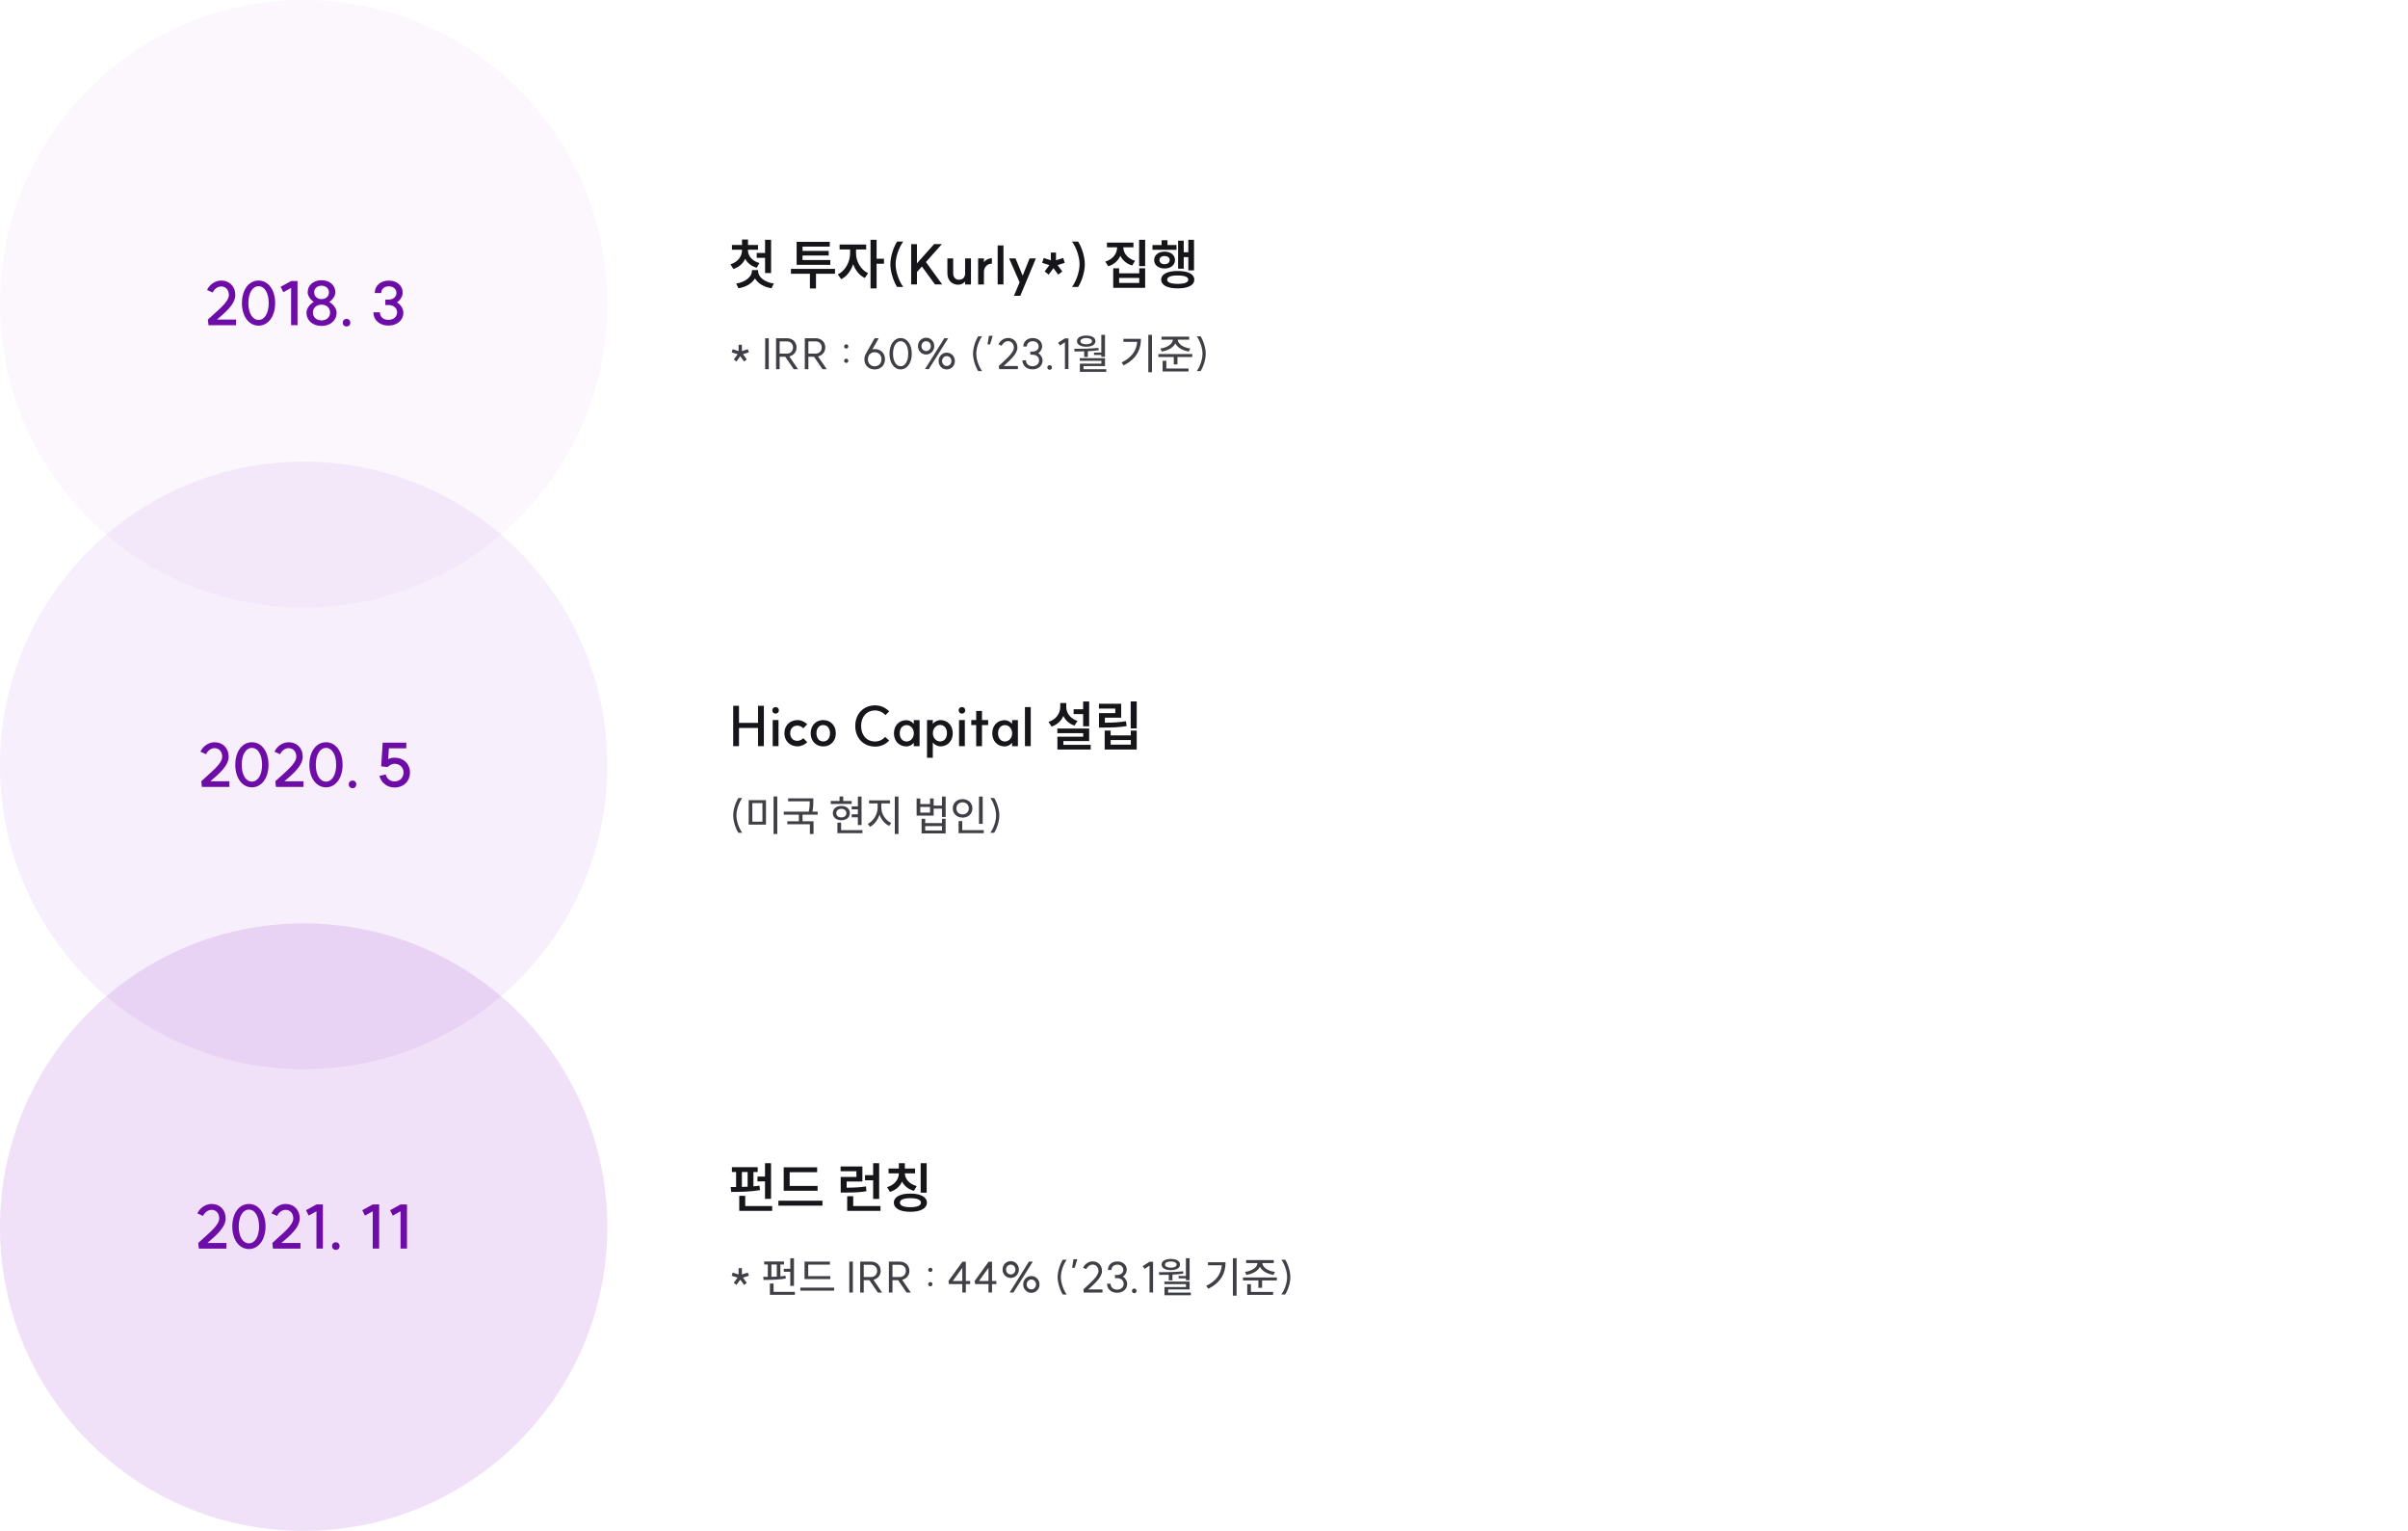
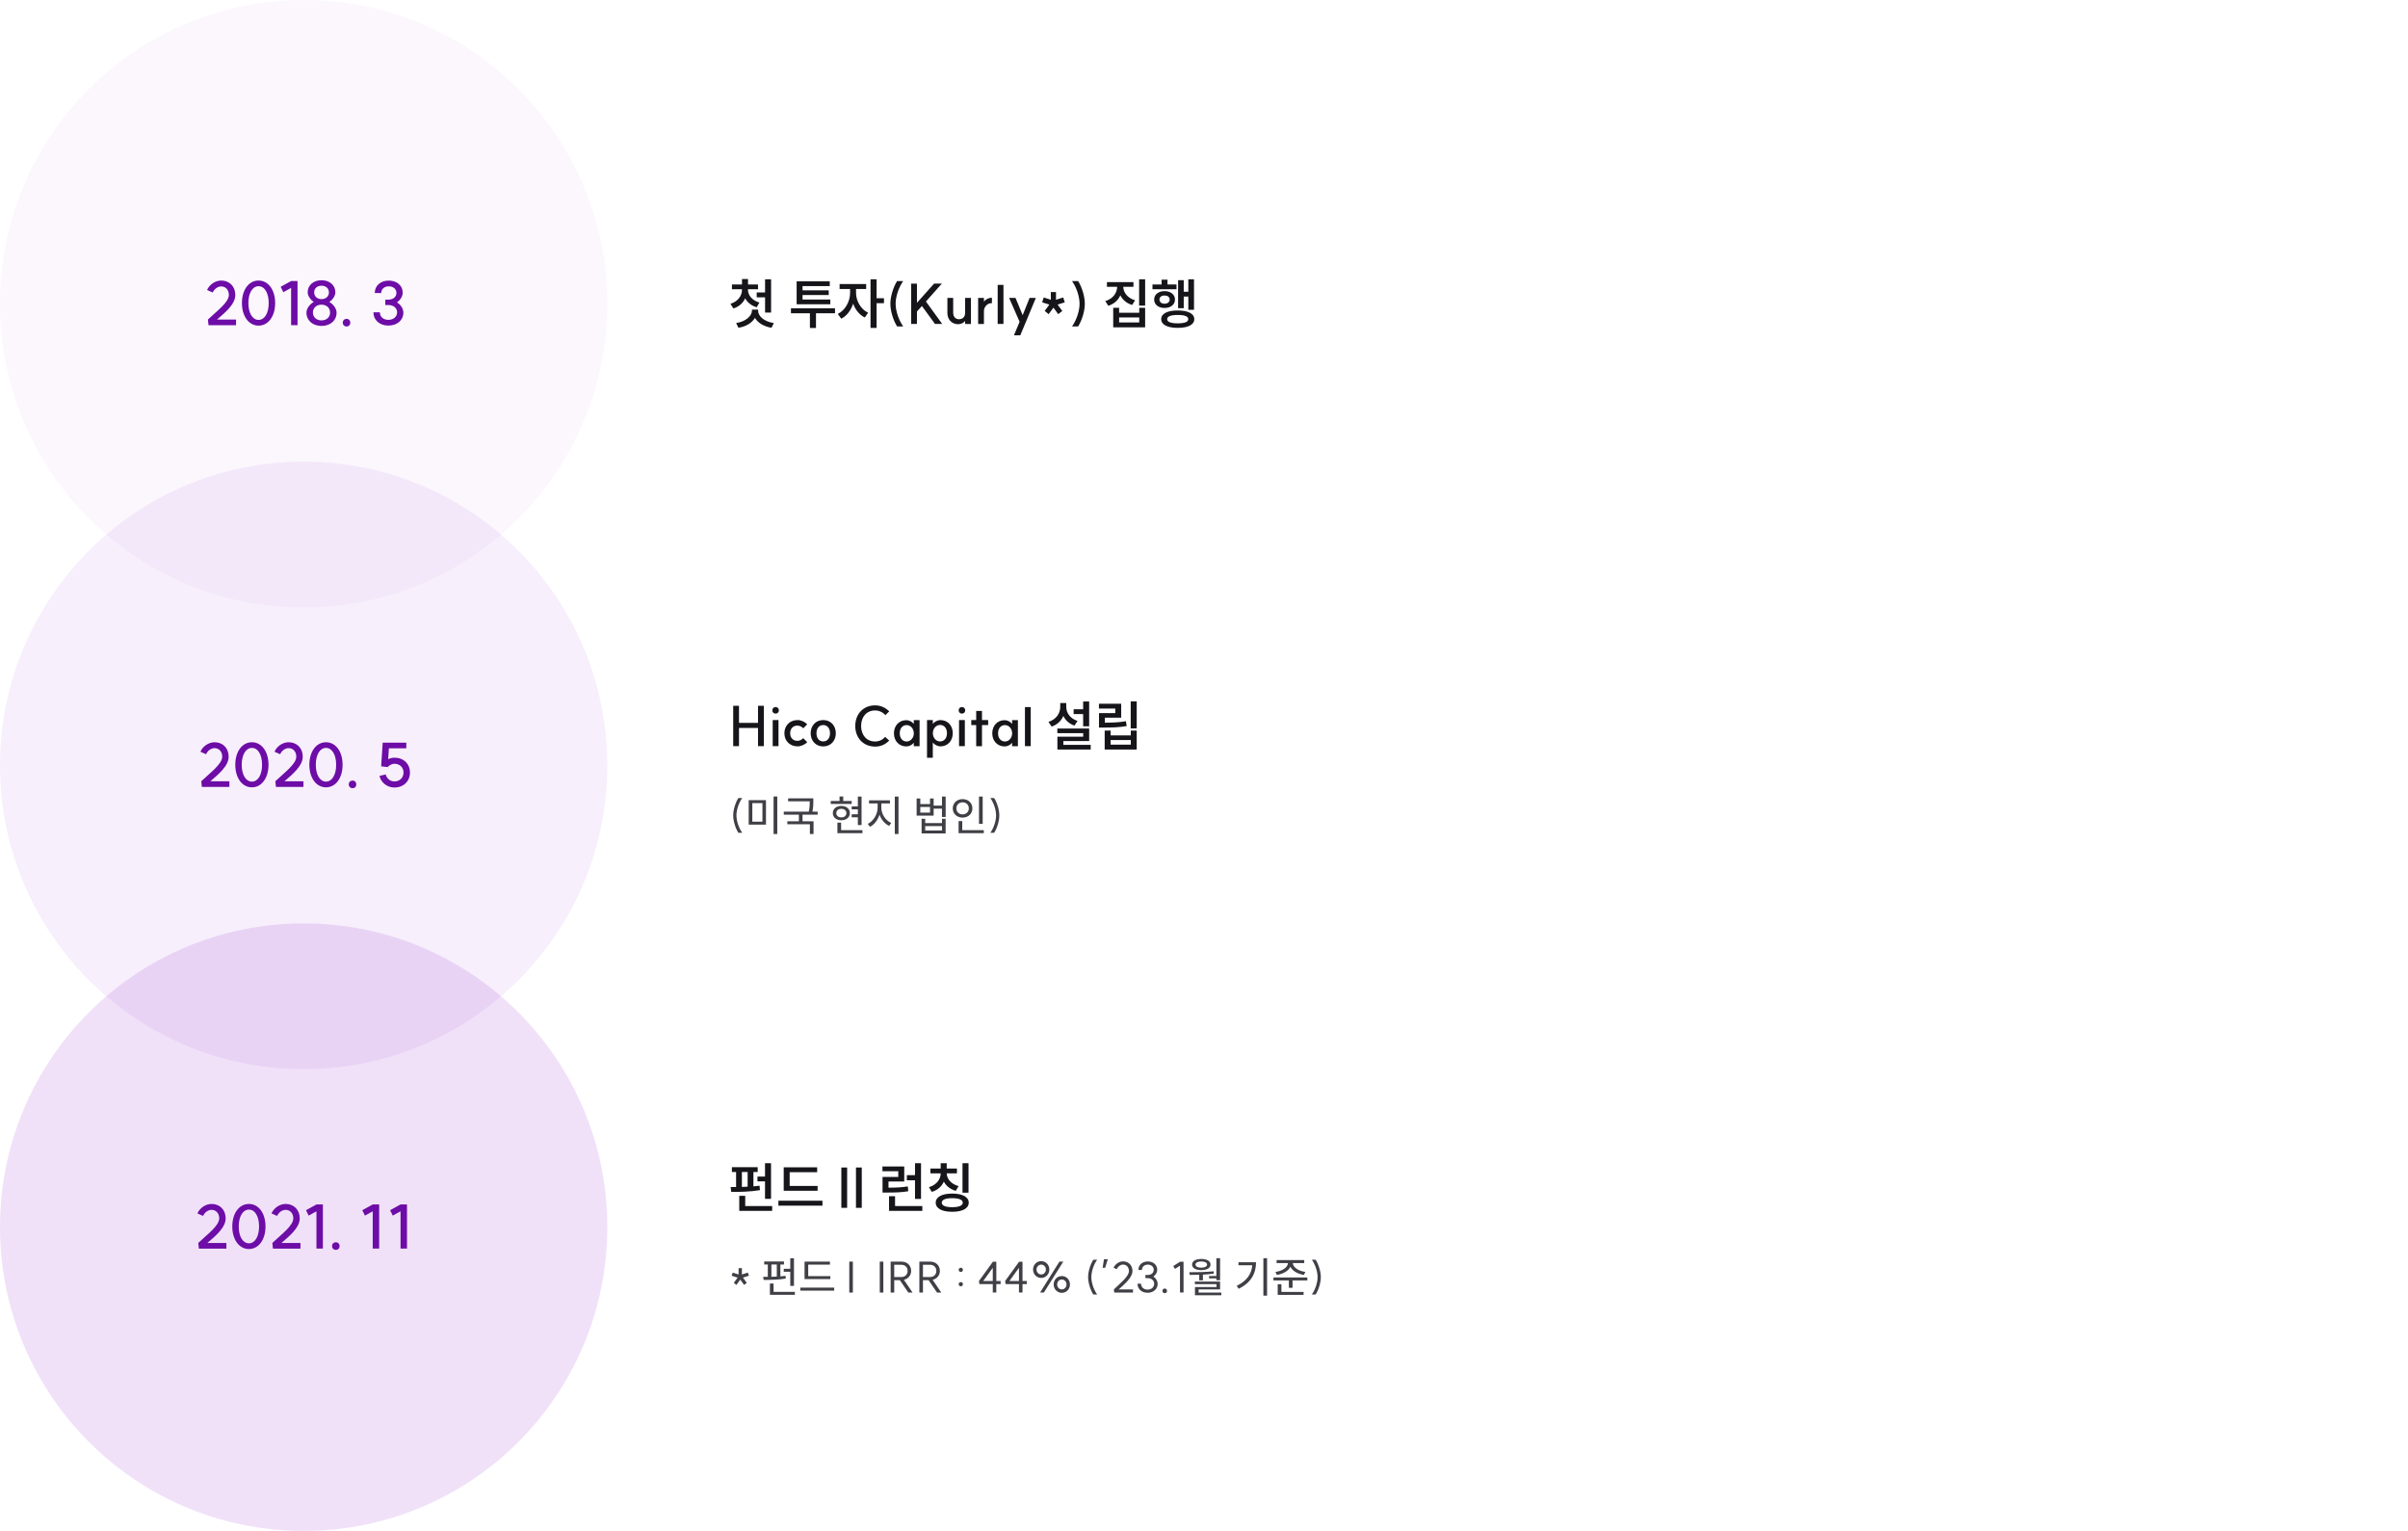
<svg xmlns="http://www.w3.org/2000/svg" width="793" height="504" viewBox="0 0 793 504" fill="none">
  <circle opacity="0.04" cx="100" cy="100" r="100" fill="#9735D0" />
  <path d="M68.469 105.2C71.389 102.4 75.37 99.56 75.37 97.1C75.37 95.46 74.329 94.3 72.85 94.3C71.71 94.3 70.57 95.12 70.049 96.3L68.189 95.48C68.99 93.64 70.93 92.36 72.85 92.36C75.59 92.36 77.49 94.32 77.49 97.1C77.49 100.16 74.169 102.88 71.469 105.2H77.73V107.06H68.669L68.469 105.2ZM85.153 105.32C87.153 105.32 88.493 103.08 88.493 99.78C88.493 96.46 87.153 94.22 85.153 94.22C83.153 94.22 81.793 96.46 81.793 99.78C81.793 103.08 83.153 105.32 85.153 105.32ZM79.673 99.78C79.673 95.42 81.933 92.36 85.153 92.36C88.353 92.36 90.613 95.42 90.613 99.78C90.613 104.12 88.353 107.2 85.153 107.2C81.933 107.2 79.673 104.12 79.673 99.78ZM97.984 92.52V107.06L95.864 107.04V94.78L93.304 96.2L92.424 94.42L95.884 92.52H97.984ZM105.883 105.48C107.543 105.48 108.703 104.42 108.703 102.9C108.703 101.38 107.543 100.3 105.883 100.3C104.223 100.3 103.043 101.38 103.043 102.9C103.043 104.42 104.223 105.48 105.883 105.48ZM100.923 102.94C100.923 101.66 101.923 100.18 103.323 99.4C102.163 98.6 101.323 97.3 101.323 96.26C101.323 93.9 103.203 92.26 105.883 92.26C108.563 92.26 110.443 93.9 110.443 96.26C110.443 97.32 109.623 98.62 108.443 99.4C109.843 100.2 110.843 101.66 110.843 102.94C110.843 105.5 108.803 107.3 105.883 107.3C102.983 107.3 100.923 105.5 100.923 102.94ZM103.463 96.26C103.463 97.56 104.463 98.48 105.883 98.48C107.323 98.48 108.323 97.56 108.323 96.26C108.323 94.96 107.323 94.06 105.883 94.06C104.463 94.06 103.463 94.96 103.463 96.26ZM114.138 104.98C114.858 104.98 115.358 105.5 115.358 106.22C115.358 106.96 114.858 107.48 114.138 107.48C113.398 107.48 112.878 106.96 112.878 106.22C112.878 105.5 113.398 104.98 114.138 104.98ZM130.714 99.54C132.014 100.3 132.834 101.72 132.834 102.94C132.834 105.42 130.794 107.18 127.894 107.18C125.014 107.18 122.974 105.38 122.974 102.82H125.094C125.094 104.28 126.254 105.3 127.894 105.3C129.574 105.3 130.774 104.28 130.774 102.82C130.774 101.42 129.594 100.42 127.934 100.42H126.894V98.64H127.954C129.474 98.64 130.554 97.74 130.554 96.46C130.554 95.16 129.514 94.26 128.034 94.26C126.554 94.26 125.534 95.18 125.534 96.48H123.414C123.414 94.06 125.314 92.38 128.034 92.38C130.714 92.38 132.614 94.02 132.614 96.34C132.614 97.46 131.894 98.78 130.714 99.54Z" fill="#6D0CA6" />
-   <path d="M241.044 80.648H244.356V78.866H246.336V80.648H249.63V82.214H246.318V82.394C246.318 84.158 247.614 85.886 250.08 86.606L249.198 88.154C247.398 87.632 246.12 86.552 245.4 85.202C244.698 86.75 243.384 87.974 241.512 88.55L240.558 87.02C243.06 86.246 244.356 84.338 244.356 82.394V82.214H241.044V80.648ZM242.43 93.356C245.598 92.87 247.632 91.016 247.632 89.216V88.928H249.648V89.216C249.648 91.088 251.61 92.87 254.832 93.356L254.076 94.904C251.52 94.49 249.576 93.284 248.622 91.646C247.668 93.266 245.724 94.508 243.186 94.904L242.43 93.356ZM249.198 84.878V83.276H251.952V78.938H253.932V89.9H251.952V84.878H249.198ZM260.475 88.514H274.983V90.134H268.719V94.976H266.721V90.134H260.475V88.514ZM262.347 87.182V79.622H273.255V81.188H264.291V82.592H272.913V84.122H264.291V85.598H273.435V87.182H262.347ZM276.495 80.504H285.243V82.142H281.913V83.474C281.913 85.94 283.389 88.784 285.891 89.954L284.793 91.52C282.993 90.656 281.679 88.946 280.959 86.966C280.239 89.144 278.871 91.016 277.035 91.916L275.901 90.35C278.403 89.144 279.951 86.138 279.951 83.474V82.142H276.495V80.504ZM286.683 94.958V78.938H288.681V85.184H291.111V86.822H288.681V94.958H286.683ZM293.218 87.002C293.218 84.662 294.136 81.584 295.432 79.532H297.448C295.972 81.566 294.946 84.644 294.946 87.002C294.946 89.36 295.972 92.438 297.448 94.472H295.432C294.136 92.42 293.218 89.342 293.218 87.002ZM310.179 80.36L304.923 86.264L310.287 93.644H307.911L303.609 87.74L301.971 89.54V93.644H300.063V80.378H301.971V86.696L307.623 80.36H310.179ZM313.904 89.972C313.904 91.286 314.678 92.096 315.812 92.096C317.018 92.096 317.846 91.304 317.828 89.99V85.076H319.754V93.662H317.828V92.672C317.288 93.338 316.406 93.734 315.56 93.734C313.49 93.734 311.996 92.24 311.996 90.044V85.076H313.904V89.972ZM322.119 93.662V85.076H324.027V86.336C324.603 85.526 325.647 84.986 326.655 85.04V86.804C325.125 86.732 324.027 88.082 324.027 89.396V93.662H322.119ZM328.551 80.792H330.459V93.644H328.551V80.792ZM335.995 97.388H333.907L335.779 92.942L332.323 85.076H334.429L336.787 90.764L339.055 85.076H341.125L337.921 92.798L335.995 97.388ZM347.767 83.15L347.749 85.688L350.143 84.932L350.647 86.534L348.289 87.272L349.837 89.378L348.505 90.422L346.921 88.28L345.337 90.422L344.041 89.36L345.571 87.272L343.195 86.534L343.717 84.932L346.075 85.688L346.057 83.15H347.767ZM357.249 87.002C357.249 89.342 356.349 92.402 355.053 94.472H353.037C354.495 92.456 355.521 89.36 355.521 87.002C355.521 84.644 354.495 81.548 353.037 79.532H355.053C356.349 81.602 357.249 84.662 357.249 87.002ZM364.535 79.874H373.265V81.422H369.917C369.935 83.294 371.321 85.13 373.805 85.868L372.833 87.398C370.997 86.858 369.683 85.688 368.945 84.212C368.243 85.814 366.893 87.074 364.985 87.668L363.995 86.12C366.551 85.364 367.883 83.42 367.901 81.422H364.535V79.874ZM366.605 94.76V88.334H368.549V89.972H375.173V88.334H377.117V94.76H366.605ZM368.549 93.158H375.173V91.502H368.549V93.158ZM375.137 87.614V78.938H377.117V87.614H375.137ZM391.337 78.938H393.209V89H391.337V84.644H389.825V88.46H387.971V79.244H389.825V83.042H391.337V78.938ZM379.529 82.232V80.666H382.535V79.082H384.479V80.666H387.449V82.232H379.529ZM380.087 85.616C380.087 83.96 381.509 82.844 383.507 82.844C385.523 82.844 386.945 83.96 386.945 85.616C386.945 87.29 385.523 88.388 383.507 88.388C381.509 88.388 380.087 87.29 380.087 85.616ZM381.833 85.616C381.833 86.462 382.517 86.984 383.507 86.984C384.497 86.984 385.199 86.462 385.199 85.616C385.199 84.77 384.497 84.284 383.507 84.284C382.517 84.284 381.833 84.77 381.833 85.616ZM382.409 92.078C382.409 90.242 384.443 89.216 387.845 89.216C391.265 89.216 393.299 90.242 393.299 92.078C393.299 93.896 391.265 94.94 387.845 94.94C384.443 94.94 382.409 93.896 382.409 92.078ZM384.371 92.078C384.371 92.996 385.595 93.446 387.845 93.446C390.113 93.446 391.319 92.996 391.319 92.078C391.319 91.142 390.113 90.692 387.845 90.692C385.595 90.692 384.371 91.142 384.371 92.078Z" fill="#15151A" />
-   <path d="M244.326 113.492V115.578L246.286 114.962L246.622 115.998L244.676 116.614L245.922 118.336L245.054 119.022L243.78 117.272L242.52 119.022L241.666 118.336L242.912 116.614L240.952 115.998L241.288 114.962L243.234 115.578V113.492H244.326ZM251.991 111.35H253.167V121.542H251.991V111.35ZM259.115 116.418C260.319 116.418 261.159 115.592 261.159 114.388C261.159 113.184 260.319 112.386 259.115 112.386H256.749V116.418H259.115ZM255.573 121.542V111.35H259.157C261.019 111.35 262.321 112.61 262.321 114.402C262.335 115.788 261.425 116.964 259.941 117.342L262.797 121.542H261.397L258.611 117.454H256.749V121.542H255.573ZM268.576 116.418C269.78 116.418 270.62 115.592 270.62 114.388C270.62 113.184 269.78 112.386 268.576 112.386H266.21V116.418H268.576ZM265.034 121.542V111.35H268.618C270.48 111.35 271.782 112.61 271.782 114.402C271.796 115.788 270.886 116.964 269.402 117.342L272.258 121.542H270.858L268.072 117.454H266.21V121.542H265.034ZM278.684 113.366C279.09 113.366 279.37 113.66 279.37 114.052C279.37 114.458 279.09 114.752 278.684 114.752C278.278 114.752 277.984 114.458 277.984 114.052C277.984 113.66 278.278 113.366 278.684 113.366ZM277.984 118.77C277.984 118.364 278.278 118.084 278.684 118.084C279.09 118.084 279.37 118.364 279.37 118.77C279.37 119.176 279.09 119.47 278.684 119.47C278.278 119.47 277.984 119.176 277.984 118.77ZM288.03 120.59C289.36 120.59 290.284 119.638 290.284 118.28C290.284 116.908 289.36 115.956 288.03 115.956C286.742 115.956 285.818 116.908 285.818 118.28C285.818 119.638 286.742 120.59 288.03 120.59ZM284.656 118.28C284.656 117.552 284.894 116.908 285.188 116.376L288.03 111.364H289.374L287.288 115.004C287.54 114.962 287.792 114.92 288.058 114.92C290.06 114.92 291.446 116.306 291.446 118.28C291.446 120.24 290.046 121.626 288.058 121.626C286.056 121.626 284.656 120.24 284.656 118.28ZM296.609 120.576C298.079 120.576 299.101 118.882 299.101 116.446C299.101 114.01 298.079 112.316 296.609 112.316C295.125 112.316 294.089 114.01 294.089 116.446C294.089 118.882 295.125 120.576 296.609 120.576ZM292.927 116.446C292.927 113.422 294.439 111.294 296.609 111.294C298.751 111.294 300.263 113.422 300.263 116.446C300.263 119.47 298.751 121.612 296.609 121.612C294.439 121.612 292.927 119.47 292.927 116.446ZM304.63 121.514L310.986 111.35H312.26L305.876 121.514H304.63ZM302.306 113.954C302.306 112.4 303.482 111.182 304.994 111.182C306.492 111.182 307.668 112.4 307.668 113.954C307.668 115.494 306.492 116.712 304.994 116.712C303.482 116.712 302.306 115.494 302.306 113.954ZM303.454 113.954C303.454 114.85 304.126 115.578 304.994 115.578C305.862 115.578 306.534 114.85 306.534 113.954C306.534 113.044 305.862 112.33 304.994 112.33C304.126 112.33 303.454 113.044 303.454 113.954ZM309.096 118.854C309.096 117.314 310.272 116.096 311.784 116.096C313.282 116.096 314.458 117.314 314.458 118.854C314.458 120.408 313.282 121.626 311.784 121.626C310.272 121.626 309.096 120.408 309.096 118.854ZM310.244 118.854C310.244 119.764 310.916 120.492 311.784 120.492C312.652 120.492 313.324 119.764 313.324 118.854C313.324 117.958 312.652 117.23 311.784 117.23C310.916 117.23 310.244 117.958 310.244 118.854ZM320.438 116.446C320.438 114.668 321.138 112.302 322.146 110.72H323.42C322.286 112.274 321.502 114.626 321.502 116.446C321.502 118.266 322.286 120.618 323.42 122.172H322.146C321.138 120.59 320.438 118.224 320.438 116.446ZM326.918 110.552L326.05 113.38H325.21L325.672 110.552H326.918ZM328.915 120.492C330.931 118.546 333.885 116.25 333.885 114.444C333.885 113.198 333.087 112.316 331.953 112.316C331.113 112.316 330.259 112.932 329.867 113.828L328.817 113.366C329.363 112.134 330.665 111.266 331.953 111.266C333.773 111.266 335.047 112.582 335.047 114.444C335.047 116.586 332.457 118.728 330.525 120.492H335.215V121.528H329.055L328.915 120.492ZM341.927 116.278C342.823 116.824 343.341 117.804 343.341 118.644C343.341 120.38 341.969 121.598 340.023 121.598C338.077 121.598 336.705 120.366 336.705 118.616H337.867C337.867 119.764 338.763 120.562 340.023 120.562C341.297 120.562 342.193 119.764 342.193 118.63C342.193 117.552 341.297 116.782 340.051 116.782H339.309V115.746H340.051C341.213 115.746 342.053 115.06 342.053 114.066C342.053 113.044 341.241 112.33 340.107 112.33C338.959 112.33 338.161 113.058 338.161 114.094H336.999C336.999 112.442 338.273 111.294 340.107 111.294C341.913 111.294 343.201 112.428 343.201 114.052C343.201 114.822 342.739 115.732 341.927 116.278ZM345.68 120.212C346.114 120.212 346.422 120.52 346.422 120.968C346.422 121.416 346.114 121.738 345.68 121.738C345.232 121.738 344.91 121.416 344.91 120.968C344.91 120.52 345.232 120.212 345.68 120.212ZM351.862 111.392V121.514H350.7V112.68L349.048 113.744L348.474 112.82L350.7 111.392H351.862ZM362.68 110.23H363.898V117.468H362.68V116.852H360.272V116.068H362.68V110.23ZM353.748 114.836C356.128 114.836 359.11 114.808 361.742 114.528L361.826 115.298C360.65 115.466 359.432 115.564 358.242 115.634V117.51H357.038V115.676C355.918 115.718 354.854 115.718 353.902 115.718L353.748 114.836ZM354.672 112.316C354.672 111.168 355.876 110.468 357.71 110.468C359.544 110.468 360.748 111.168 360.748 112.316C360.748 113.45 359.544 114.15 357.71 114.15C355.876 114.15 354.672 113.45 354.672 112.316ZM355.596 118.77V117.916H363.898V120.506H356.828V121.542H364.304V122.424H355.624V119.708H362.708V118.77H355.596ZM355.806 112.316C355.806 112.946 356.562 113.338 357.71 113.338C358.872 113.338 359.614 112.946 359.614 112.316C359.614 111.686 358.872 111.294 357.71 111.294C356.562 111.294 355.806 111.686 355.806 112.316ZM378.157 110.23H379.375V122.55H378.157V110.23ZM369.379 119.316C372.655 117.748 374.265 115.438 374.503 112.54H369.953V111.546H375.735C375.735 115.144 374.181 118.266 370.023 120.282L369.379 119.316ZM382.511 110.832H391.611V111.826H387.859C387.901 113.254 389.763 114.458 391.975 114.738L391.513 115.718C389.483 115.424 387.719 114.43 387.061 113.03C386.403 114.43 384.639 115.424 382.595 115.718L382.133 114.738C384.359 114.458 386.207 113.24 386.249 111.826H382.511V110.832ZM381.475 117.538V116.558H392.633V117.538H387.761V119.974H386.543V117.538H381.475ZM382.875 122.298V118.784H384.093V121.318H391.401V122.298H382.875ZM397.071 116.446C397.071 118.238 396.371 120.59 395.377 122.172H394.103C395.223 120.632 396.007 118.266 396.007 116.446C396.007 114.626 395.223 112.26 394.103 110.72H395.377C396.371 112.302 397.071 114.654 397.071 116.446Z" fill="#3F3F46" />
+   <path d="M241.044 93.648H244.356V91.866H246.336V93.648H249.63V95.214H246.318V95.394C246.318 97.158 247.614 98.886 250.08 99.606L249.198 101.154C247.398 100.632 246.12 99.552 245.4 98.202C244.698 99.75 243.384 100.974 241.512 101.55L240.558 100.02C243.06 99.246 244.356 97.338 244.356 95.394V95.214H241.044V93.648ZM242.43 106.356C245.598 105.87 247.632 104.016 247.632 102.216V101.928H249.648V102.216C249.648 104.088 251.61 105.87 254.832 106.356L254.076 107.904C251.52 107.49 249.576 106.284 248.622 104.646C247.668 106.266 245.724 107.508 243.186 107.904L242.43 106.356ZM249.198 97.878V96.276H251.952V91.938H253.932V102.9H251.952V97.878H249.198ZM260.475 101.514H274.983V103.134H268.719V107.976H266.721V103.134H260.475V101.514ZM262.347 100.182V92.622H273.255V94.188H264.291V95.592H272.913V97.122H264.291V98.598H273.435V100.182H262.347ZM276.495 93.504H285.243V95.142H281.913V96.474C281.913 98.94 283.389 101.784 285.891 102.954L284.793 104.52C282.993 103.656 281.679 101.946 280.959 99.966C280.239 102.144 278.871 104.016 277.035 104.916L275.901 103.35C278.403 102.144 279.951 99.138 279.951 96.474V95.142H276.495V93.504ZM286.683 107.958V91.938H288.681V98.184H291.111V99.822H288.681V107.958H286.683ZM293.218 100.002C293.218 97.662 294.136 94.584 295.432 92.532H297.448C295.972 94.566 294.946 97.644 294.946 100.002C294.946 102.36 295.972 105.438 297.448 107.472H295.432C294.136 105.42 293.218 102.342 293.218 100.002ZM310.179 93.36L304.923 99.264L310.287 106.644H307.911L303.609 100.74L301.971 102.54V106.644H300.063V93.378H301.971V99.696L307.623 93.36H310.179ZM313.904 102.972C313.904 104.286 314.678 105.096 315.812 105.096C317.018 105.096 317.846 104.304 317.828 102.99V98.076H319.754V106.662H317.828V105.672C317.288 106.338 316.406 106.734 315.56 106.734C313.49 106.734 311.996 105.24 311.996 103.044V98.076H313.904V102.972ZM322.119 106.662V98.076H324.027V99.336C324.603 98.526 325.647 97.986 326.655 98.04V99.804C325.125 99.732 324.027 101.082 324.027 102.396V106.662H322.119ZM328.551 93.792H330.459V106.644H328.551V93.792ZM335.995 110.388H333.907L335.779 105.942L332.323 98.076H334.429L336.787 103.764L339.055 98.076H341.125L337.921 105.798L335.995 110.388ZM347.767 96.15L347.749 98.688L350.143 97.932L350.647 99.534L348.289 100.272L349.837 102.378L348.505 103.422L346.921 101.28L345.337 103.422L344.041 102.36L345.571 100.272L343.195 99.534L343.717 97.932L346.075 98.688L346.057 96.15H347.767ZM357.249 100.002C357.249 102.342 356.349 105.402 355.053 107.472H353.037C354.495 105.456 355.521 102.36 355.521 100.002C355.521 97.644 354.495 94.548 353.037 92.532H355.053C356.349 94.602 357.249 97.662 357.249 100.002ZM364.535 92.874H373.265V94.422H369.917C369.935 96.294 371.321 98.13 373.805 98.868L372.833 100.398C370.997 99.858 369.683 98.688 368.945 97.212C368.243 98.814 366.893 100.074 364.985 100.668L363.995 99.12C366.551 98.364 367.883 96.42 367.901 94.422H364.535V92.874ZM366.605 107.76V101.334H368.549V102.972H375.173V101.334H377.117V107.76H366.605ZM368.549 106.158H375.173V104.502H368.549V106.158ZM375.137 100.614V91.938H377.117V100.614H375.137ZM391.337 91.938H393.209V102H391.337V97.644H389.825V101.46H387.971V92.244H389.825V96.042H391.337V91.938ZM379.529 95.232V93.666H382.535V92.082H384.479V93.666H387.449V95.232H379.529ZM380.087 98.616C380.087 96.96 381.509 95.844 383.507 95.844C385.523 95.844 386.945 96.96 386.945 98.616C386.945 100.29 385.523 101.388 383.507 101.388C381.509 101.388 380.087 100.29 380.087 98.616ZM381.833 98.616C381.833 99.462 382.517 99.984 383.507 99.984C384.497 99.984 385.199 99.462 385.199 98.616C385.199 97.77 384.497 97.284 383.507 97.284C382.517 97.284 381.833 97.77 381.833 98.616ZM382.409 105.078C382.409 103.242 384.443 102.216 387.845 102.216C391.265 102.216 393.299 103.242 393.299 105.078C393.299 106.896 391.265 107.94 387.845 107.94C384.443 107.94 382.409 106.896 382.409 105.078ZM384.371 105.078C384.371 105.996 385.595 106.446 387.845 106.446C390.113 106.446 391.319 105.996 391.319 105.078C391.319 104.142 390.113 103.692 387.845 103.692C385.595 103.692 384.371 104.142 384.371 105.078Z" fill="#15151A" />
  <circle opacity="0.08" cx="100" cy="252" r="100" fill="#9735D0" />
  <path d="M66.282 257.2C69.202 254.4 73.182 251.56 73.182 249.1C73.182 247.46 72.142 246.3 70.662 246.3C69.522 246.3 68.382 247.12 67.862 248.3L66.002 247.48C66.802 245.64 68.742 244.36 70.662 244.36C73.402 244.36 75.302 246.32 75.302 249.1C75.302 252.16 71.982 254.88 69.282 257.2H75.542V259.06H66.482L66.282 257.2ZM82.965 257.32C84.965 257.32 86.305 255.08 86.305 251.78C86.305 248.46 84.965 246.22 82.965 246.22C80.965 246.22 79.605 248.46 79.605 251.78C79.605 255.08 80.965 257.32 82.965 257.32ZM77.485 251.78C77.485 247.42 79.745 244.36 82.965 244.36C86.165 244.36 88.425 247.42 88.425 251.78C88.425 256.12 86.165 259.2 82.965 259.2C79.745 259.2 77.485 256.12 77.485 251.78ZM90.677 257.2C93.597 254.4 97.576 251.56 97.576 249.1C97.576 247.46 96.537 246.3 95.056 246.3C93.916 246.3 92.776 247.12 92.257 248.3L90.397 247.48C91.197 245.64 93.136 244.36 95.056 244.36C97.796 244.36 99.697 246.32 99.697 249.1C99.697 252.16 96.376 254.88 93.677 257.2H99.936V259.06H90.876L90.677 257.2ZM107.36 257.32C109.36 257.32 110.7 255.08 110.7 251.78C110.7 248.46 109.36 246.22 107.36 246.22C105.36 246.22 104 248.46 104 251.78C104 255.08 105.36 257.32 107.36 257.32ZM101.88 251.78C101.88 247.42 104.14 244.36 107.36 244.36C110.56 244.36 112.82 247.42 112.82 251.78C112.82 256.12 110.56 259.2 107.36 259.2C104.14 259.2 101.88 256.12 101.88 251.78ZM116.111 256.98C116.831 256.98 117.331 257.5 117.331 258.22C117.331 258.96 116.831 259.48 116.111 259.48C115.371 259.48 114.851 258.96 114.851 258.22C114.851 257.5 115.371 256.98 116.111 256.98ZM127.647 252.54L125.527 252.28L126.027 244.5H133.807V246.36H128.067L127.827 249.92C128.487 249.62 129.227 249.44 129.887 249.44C132.887 249.44 135.007 251.46 135.007 254.32C135.007 257.22 132.887 259.26 129.887 259.26C127.527 259.26 125.487 257.68 124.967 255.44L127.027 254.96C127.327 256.3 128.507 257.26 129.887 257.26C131.647 257.26 132.887 256.04 132.887 254.32C132.887 252.64 131.647 251.44 129.887 251.44C129.147 251.44 128.227 251.9 127.647 252.54Z" fill="#6D0CA6" />
  <path d="M251.556 232.36V245.644H249.63V239.65H243.366V245.644H241.458V232.36H243.366V237.994H249.63V232.36H251.556ZM254.466 237.058H256.374V245.644H254.466V237.058ZM254.34 233.854C254.34 233.224 254.79 232.774 255.42 232.774C256.05 232.774 256.5 233.224 256.5 233.854C256.5 234.484 256.05 234.934 255.42 234.934C254.79 234.934 254.34 234.484 254.34 233.854ZM262.597 243.898C263.263 243.898 264.037 243.556 264.523 243.016L265.837 244.33C265.099 245.14 263.749 245.716 262.669 245.716C260.113 245.716 258.313 243.916 258.313 241.396C258.313 238.858 260.113 237.058 262.669 237.058C263.803 237.058 265.063 237.634 265.837 238.462L264.523 239.758C264.037 239.218 263.263 238.876 262.597 238.876C261.175 238.876 260.221 239.866 260.221 241.396C260.221 242.908 261.175 243.898 262.597 243.898ZM271.11 244.096C272.442 244.096 273.342 243.034 273.342 241.396C273.342 239.776 272.442 238.696 271.11 238.696C269.778 238.696 268.878 239.758 268.878 241.396C268.878 243.034 269.76 244.096 271.11 244.096ZM266.97 241.396C266.97 238.858 268.68 237.058 271.11 237.058C273.54 237.058 275.25 238.858 275.25 241.396C275.25 243.916 273.54 245.734 271.11 245.734C268.68 245.734 266.97 243.916 266.97 241.396ZM288.207 245.788C284.355 245.788 281.655 242.98 281.655 239.002C281.655 235.006 284.355 232.216 288.207 232.216C290.025 232.216 291.645 232.99 292.833 234.196L291.573 235.438C290.781 234.502 289.521 233.89 288.189 233.89C285.435 233.89 283.581 235.942 283.581 239.002C283.581 242.062 285.435 244.114 288.189 244.114C289.611 244.114 290.745 243.466 291.501 242.602L292.833 243.808C291.645 245.014 290.115 245.806 288.207 245.788ZM298.46 245.734C296.084 245.734 294.392 243.934 294.392 241.414C294.392 238.894 296.084 237.094 298.46 237.094C299.306 237.094 300.242 237.49 300.926 238.3V237.076H302.834V245.662H300.926V244.51C300.242 245.374 299.306 245.734 298.46 245.734ZM296.3 241.414C296.3 243.034 297.218 244.114 298.586 244.114C299.846 244.114 300.926 242.98 300.944 241.414C300.926 239.848 299.846 238.714 298.586 238.714C297.218 238.714 296.3 239.776 296.3 241.414ZM309.567 244.096C310.953 244.096 311.853 243.016 311.853 241.378C311.853 239.74 310.953 238.66 309.567 238.66C308.271 238.66 307.209 239.866 307.209 241.378C307.209 242.89 308.271 244.096 309.567 244.096ZM305.283 249.46V237.058H307.191V238.318C307.875 237.418 309.009 237.058 309.675 237.058C312.069 237.058 313.761 238.84 313.761 241.378C313.761 243.934 312.069 245.716 309.675 245.716C308.991 245.716 307.875 245.338 307.191 244.438V249.46H305.283ZM315.831 237.058H317.739V245.644H315.831V237.058ZM315.705 233.854C315.705 233.224 316.155 232.774 316.785 232.774C317.415 232.774 317.865 233.224 317.865 233.854C317.865 234.484 317.415 234.934 316.785 234.934C316.155 234.934 315.705 234.484 315.705 233.854ZM321.478 245.662V238.714H319.858V237.058H321.478V234.052H323.386V237.058H325.42V238.714H323.386V245.662H321.478ZM330.839 245.734C328.463 245.734 326.771 243.934 326.771 241.414C326.771 238.894 328.463 237.094 330.839 237.094C331.685 237.094 332.621 237.49 333.305 238.3V237.076H335.213V245.662H333.305V244.51C332.621 245.374 331.685 245.734 330.839 245.734ZM328.679 241.414C328.679 243.034 329.597 244.114 330.965 244.114C332.225 244.114 333.305 242.98 333.323 241.414C333.305 239.848 332.225 238.714 330.965 238.714C329.597 238.714 328.679 239.776 328.679 241.414ZM337.533 232.792H339.441V245.644H337.533V232.792ZM353.568 233.494H356.7V230.938H358.68V239.11H356.7V235.078H353.568V233.494ZM345.288 237.652C347.844 236.842 349.158 234.862 349.158 232.72V231.442H351.138V232.72C351.138 234.682 352.416 236.572 354.846 237.346L353.838 238.876C352.11 238.3 350.868 237.148 350.184 235.69C349.482 237.31 348.186 238.588 346.314 239.2L345.288 237.652ZM348.204 241.378V239.848H358.68V243.97H350.184V245.212H359.184V246.76H348.222V242.53H356.718V241.378H348.204ZM372.36 230.92H374.34V239.812H372.36V230.92ZM361.902 233.26V231.676H369.228V236.266H363.864V237.922C366.6 237.904 368.562 237.814 370.794 237.436L371.028 239.038C368.544 239.452 366.402 239.524 363.288 239.524H361.92V234.772H367.284V233.26H361.902ZM363.792 246.76V240.532H365.754V242.098H372.396V240.532H374.34V246.76H363.792ZM365.754 245.158H372.396V243.628H365.754V245.158Z" fill="#15151A" />
  <path d="M241.456 268.446C241.456 266.668 242.156 264.302 243.164 262.72H244.438C243.304 264.274 242.52 266.626 242.52 268.446C242.52 270.266 243.304 272.618 244.438 274.172H243.164C242.156 272.59 241.456 270.224 241.456 268.446ZM246.564 263.42H252.248V271.484H246.564V263.42ZM247.754 270.504H251.086V264.4H247.754V270.504ZM254.754 274.578V262.216H255.972V274.578H254.754ZM259.542 262.832H267.844V263.728C267.844 264.68 267.844 265.758 267.55 267.2H269.272V268.194H264.288V270.378H267.914V274.564H266.71V271.344H259.276V270.378H263.084V268.194H258.114V267.2H266.346C266.654 265.772 266.668 264.736 266.668 263.812H259.542V262.832ZM282.509 262.244H283.727V271.638H282.509V269.062H280.479V268.082H282.509V266.458H280.479V265.478H282.509V262.244ZM273.577 264.68V263.7H276.475V262.216H277.693V263.7H280.479V264.68H273.577ZM274.263 267.69C274.263 266.262 275.425 265.324 277.063 265.324C278.715 265.324 279.877 266.262 279.877 267.69C279.877 269.09 278.715 270.042 277.063 270.042C275.425 270.042 274.263 269.09 274.263 267.69ZM275.411 267.69C275.411 268.544 276.083 269.104 277.063 269.104C278.057 269.104 278.729 268.544 278.729 267.69C278.729 266.85 278.057 266.276 277.063 266.276C276.083 266.276 275.411 266.85 275.411 267.69ZM275.775 274.284V270.826H276.993V273.304H284.021V274.284H275.775ZM286.191 263.49H293.079V264.498H290.237V265.94C290.237 268.026 291.665 270.14 293.499 270.924L292.813 271.89C291.399 271.232 290.223 269.86 289.649 268.194C289.075 269.972 287.913 271.498 286.485 272.198L285.785 271.232C287.591 270.378 289.019 268.068 289.019 265.94V264.498H286.191V263.49ZM294.675 274.564V262.244H295.893V274.564H294.675ZM301.864 262.874H303.068V264.722H306.274V262.874H307.464V265.226H310.208V262.244H311.426V268.964H310.208V266.22H307.464V268.53H301.864V262.874ZM303.068 267.536H306.274V265.66H303.068V267.536ZM303.502 274.382V269.552H304.692V270.98H310.222V269.552H311.412V274.382H303.502ZM304.692 273.402H310.222V271.96H304.692V273.402ZM322.402 262.244H323.62V271.218H322.402V262.244ZM313.764 266.136C313.764 264.344 315.164 263.084 316.998 263.084C318.846 263.084 320.232 264.344 320.232 266.136C320.232 267.914 318.846 269.174 316.998 269.174C315.164 269.174 313.764 267.914 313.764 266.136ZM314.954 266.136C314.954 267.298 315.836 268.11 316.998 268.11C318.16 268.11 319.056 267.298 319.056 266.136C319.056 264.946 318.16 264.134 316.998 264.134C315.836 264.134 314.954 264.946 314.954 266.136ZM315.682 274.284V270.308H316.886V273.304H323.984V274.284H315.682ZM329.095 268.446C329.095 270.238 328.395 272.59 327.401 274.172H326.127C327.247 272.632 328.031 270.266 328.031 268.446C328.031 266.626 327.247 264.26 326.127 262.72H327.401C328.395 264.302 329.095 266.654 329.095 268.446Z" fill="#3F3F46" />
  <circle opacity="0.15" cx="100" cy="404" r="100" fill="#9735D0" />
  <path d="M65.294 409.2C68.214 406.4 72.194 403.56 72.194 401.1C72.194 399.46 71.154 398.3 69.674 398.3C68.534 398.3 67.394 399.12 66.874 400.3L65.014 399.48C65.814 397.64 67.754 396.36 69.674 396.36C72.414 396.36 74.314 398.32 74.314 401.1C74.314 404.16 70.994 406.88 68.294 409.2H74.554V411.06H65.494L65.294 409.2ZM81.977 409.32C83.977 409.32 85.317 407.08 85.317 403.78C85.317 400.46 83.977 398.22 81.977 398.22C79.977 398.22 78.617 400.46 78.617 403.78C78.617 407.08 79.977 409.32 81.977 409.32ZM76.497 403.78C76.497 399.42 78.757 396.36 81.977 396.36C85.177 396.36 87.437 399.42 87.437 403.78C87.437 408.12 85.177 411.2 81.977 411.2C78.757 411.2 76.497 408.12 76.497 403.78ZM89.688 409.2C92.608 406.4 96.588 403.56 96.588 401.1C96.588 399.46 95.548 398.3 94.068 398.3C92.928 398.3 91.788 399.12 91.268 400.3L89.408 399.48C90.208 397.64 92.148 396.36 94.068 396.36C96.808 396.36 98.708 398.32 98.708 401.1C98.708 404.16 95.388 406.88 92.688 409.2H98.948V411.06H89.888L89.688 409.2ZM106.332 396.52V411.06L104.212 411.04V398.78L101.652 400.2L100.772 398.42L104.232 396.52H106.332ZM110.611 408.98C111.331 408.98 111.831 409.5 111.831 410.22C111.831 410.96 111.331 411.48 110.611 411.48C109.871 411.48 109.351 410.96 109.351 410.22C109.351 409.5 109.871 408.98 110.611 408.98ZM124.867 396.52V411.06L122.747 411.04V398.78L120.187 400.2L119.307 398.42L122.767 396.52H124.867ZM134.027 396.52V411.06L131.907 411.04V398.78L129.347 400.2L128.467 398.42L131.927 396.52H134.027Z" fill="#6D0CA6" />
-   <path d="M251.934 382.938H253.914V394.674H251.934V388.932H249.45V387.348H251.934V382.938ZM240.612 390.786H242.412V385.836H241.026V384.252H249.522V385.836H248.118V390.57C248.802 390.516 249.486 390.444 250.134 390.354L250.26 391.812C247.128 392.352 243.51 392.406 240.81 392.406L240.612 390.786ZM243.456 398.634V393.684H245.418V397.05H254.292V398.634H243.456ZM244.32 390.75C244.95 390.732 245.58 390.714 246.21 390.678V385.836H244.32V390.75ZM258.09 384.288H269.106V385.908H260.052V390.426H269.25V392.01H258.09V384.288ZM256.344 396.924V395.304H270.852V396.924H256.344ZM276.819 384.018H284.001V388.968H278.817V391.002C281.445 390.984 283.191 390.912 285.171 390.588L285.333 392.172C283.119 392.55 281.211 392.604 278.115 392.604H276.855V387.474H282.039V385.584H276.819V384.018ZM278.997 398.634V393.81H280.977V397.05H289.959V398.634H278.997ZM284.865 388.572V386.88H287.547V382.938H289.527V394.71H287.547V388.572H284.865ZM292.624 384.702H296.008V382.938H297.988V384.702H301.354V386.286H297.988C298.024 388.086 299.392 389.814 301.894 390.48L300.976 392.046C299.122 391.524 297.79 390.426 297.052 389.004C296.332 390.588 295 391.812 293.074 392.388L292.138 390.84C294.658 390.084 295.99 388.248 296.008 386.286H292.624V384.702ZM294.37 395.934C294.37 394.062 296.422 392.946 299.788 392.946C303.154 392.946 305.242 394.062 305.242 395.934C305.242 397.842 303.154 398.94 299.788 398.94C296.422 398.94 294.37 397.842 294.37 395.934ZM296.35 395.934C296.35 396.906 297.574 397.428 299.788 397.428C302.02 397.428 303.28 396.906 303.28 395.934C303.28 394.98 302.02 394.458 299.788 394.458C297.574 394.458 296.35 394.98 296.35 395.934ZM303.19 392.658V382.938H305.17V392.658H303.19Z" fill="#15151A" />
-   <path d="M244.326 417.492V419.578L246.286 418.962L246.622 419.998L244.676 420.614L245.922 422.336L245.054 423.022L243.78 421.272L242.52 423.022L241.666 422.336L242.912 420.614L240.952 419.998L241.288 418.962L243.234 419.578V417.492H244.326ZM260.251 414.244H261.469V423.344H260.251V418.682H258.109V417.702H260.251V414.244ZM251.333 420.362H252.859V416.302H251.669V415.308H258.179V416.302H256.989V420.208C257.577 420.152 258.151 420.096 258.697 420.026L258.767 420.922C256.345 421.342 253.531 421.37 251.473 421.37L251.333 420.362ZM253.545 426.284V422.546H254.749V425.304H261.777V426.284H253.545ZM254.035 420.334C254.623 420.32 255.211 420.306 255.813 420.278V416.302H254.035V420.334ZM264.955 415.35H273.313V416.344H266.159V420.11H273.439V421.09H264.955V415.35ZM263.555 424.898V423.904H274.713V424.898H263.555ZM279.69 415.35H280.866V425.542H279.69V415.35ZM286.814 420.418C288.018 420.418 288.858 419.592 288.858 418.388C288.858 417.184 288.018 416.386 286.814 416.386H284.448V420.418H286.814ZM283.272 425.542V415.35H286.856C288.718 415.35 290.02 416.61 290.02 418.402C290.034 419.788 289.124 420.964 287.64 421.342L290.496 425.542H289.096L286.31 421.454H284.448V425.542H283.272ZM296.275 420.418C297.479 420.418 298.319 419.592 298.319 418.388C298.319 417.184 297.479 416.386 296.275 416.386H293.909V420.418H296.275ZM292.733 425.542V415.35H296.317C298.179 415.35 299.481 416.61 299.481 418.402C299.495 419.788 298.585 420.964 297.101 421.342L299.957 425.542H298.557L295.771 421.454H293.909V425.542H292.733ZM306.384 417.366C306.79 417.366 307.07 417.66 307.07 418.052C307.07 418.458 306.79 418.752 306.384 418.752C305.978 418.752 305.684 418.458 305.684 418.052C305.684 417.66 305.978 417.366 306.384 417.366ZM305.684 422.77C305.684 422.364 305.978 422.084 306.384 422.084C306.79 422.084 307.07 422.364 307.07 422.77C307.07 423.176 306.79 423.47 306.384 423.47C305.978 423.47 305.684 423.176 305.684 422.77ZM318.067 415.378V421.72H319.495V422.742H318.067V425.514H316.905V422.742H312.495L312.355 421.72L316.947 415.378H318.067ZM313.769 421.72H316.905V417.38L313.769 421.72ZM326.694 415.378V421.72H328.122V422.742H326.694V425.514H325.532V422.742H321.122L320.982 421.72L325.574 415.378H326.694ZM322.396 421.72H325.532V417.38L322.396 421.72ZM332.493 425.514L338.849 415.35H340.123L333.739 425.514H332.493ZM330.169 417.954C330.169 416.4 331.345 415.182 332.857 415.182C334.355 415.182 335.531 416.4 335.531 417.954C335.531 419.494 334.355 420.712 332.857 420.712C331.345 420.712 330.169 419.494 330.169 417.954ZM331.317 417.954C331.317 418.85 331.989 419.578 332.857 419.578C333.725 419.578 334.397 418.85 334.397 417.954C334.397 417.044 333.725 416.33 332.857 416.33C331.989 416.33 331.317 417.044 331.317 417.954ZM336.959 422.854C336.959 421.314 338.135 420.096 339.647 420.096C341.145 420.096 342.321 421.314 342.321 422.854C342.321 424.408 341.145 425.626 339.647 425.626C338.135 425.626 336.959 424.408 336.959 422.854ZM338.107 422.854C338.107 423.764 338.779 424.492 339.647 424.492C340.515 424.492 341.187 423.764 341.187 422.854C341.187 421.958 340.515 421.23 339.647 421.23C338.779 421.23 338.107 421.958 338.107 422.854ZM348.302 420.446C348.302 418.668 349.002 416.302 350.01 414.72H351.284C350.15 416.274 349.366 418.626 349.366 420.446C349.366 422.266 350.15 424.618 351.284 426.172H350.01C349.002 424.59 348.302 422.224 348.302 420.446ZM354.781 414.552L353.913 417.38H353.073L353.535 414.552H354.781ZM356.778 424.492C358.794 422.546 361.748 420.25 361.748 418.444C361.748 417.198 360.95 416.316 359.816 416.316C358.976 416.316 358.122 416.932 357.73 417.828L356.68 417.366C357.226 416.134 358.528 415.266 359.816 415.266C361.636 415.266 362.91 416.582 362.91 418.444C362.91 420.586 360.32 422.728 358.388 424.492H363.078V425.528H356.918L356.778 424.492ZM369.79 420.278C370.686 420.824 371.204 421.804 371.204 422.644C371.204 424.38 369.832 425.598 367.886 425.598C365.94 425.598 364.568 424.366 364.568 422.616H365.73C365.73 423.764 366.626 424.562 367.886 424.562C369.16 424.562 370.056 423.764 370.056 422.63C370.056 421.552 369.16 420.782 367.914 420.782H367.172V419.746H367.914C369.076 419.746 369.916 419.06 369.916 418.066C369.916 417.044 369.104 416.33 367.97 416.33C366.822 416.33 366.024 417.058 366.024 418.094H364.862C364.862 416.442 366.136 415.294 367.97 415.294C369.776 415.294 371.064 416.428 371.064 418.052C371.064 418.822 370.602 419.732 369.79 420.278ZM373.543 424.212C373.977 424.212 374.285 424.52 374.285 424.968C374.285 425.416 373.977 425.738 373.543 425.738C373.095 425.738 372.773 425.416 372.773 424.968C372.773 424.52 373.095 424.212 373.543 424.212ZM379.725 415.392V425.514H378.563V416.68L376.911 417.744L376.337 416.82L378.563 415.392H379.725ZM390.543 414.23H391.761V421.468H390.543V420.852H388.135V420.068H390.543V414.23ZM381.611 418.836C383.991 418.836 386.973 418.808 389.605 418.528L389.689 419.298C388.513 419.466 387.295 419.564 386.105 419.634V421.51H384.901V419.676C383.781 419.718 382.717 419.718 381.765 419.718L381.611 418.836ZM382.535 416.316C382.535 415.168 383.739 414.468 385.573 414.468C387.407 414.468 388.611 415.168 388.611 416.316C388.611 417.45 387.407 418.15 385.573 418.15C383.739 418.15 382.535 417.45 382.535 416.316ZM383.459 422.77V421.916H391.761V424.506H384.691V425.542H392.167V426.424H383.487V423.708H390.571V422.77H383.459ZM383.669 416.316C383.669 416.946 384.425 417.338 385.573 417.338C386.735 417.338 387.477 416.946 387.477 416.316C387.477 415.686 386.735 415.294 385.573 415.294C384.425 415.294 383.669 415.686 383.669 416.316ZM406.02 414.23H407.238V426.55H406.02V414.23ZM397.242 423.316C400.518 421.748 402.128 419.438 402.366 416.54H397.816V415.546H403.598C403.598 419.144 402.044 422.266 397.886 424.282L397.242 423.316ZM410.374 414.832H419.474V415.826H415.722C415.764 417.254 417.626 418.458 419.838 418.738L419.376 419.718C417.346 419.424 415.582 418.43 414.924 417.03C414.266 418.43 412.502 419.424 410.458 419.718L409.996 418.738C412.222 418.458 414.07 417.24 414.112 415.826H410.374V414.832ZM409.338 421.538V420.558H420.496V421.538H415.624V423.974H414.406V421.538H409.338ZM410.738 426.298V422.784H411.956V425.318H419.264V426.298H410.738ZM424.935 420.446C424.935 422.238 424.235 424.59 423.241 426.172H421.967C423.087 424.632 423.871 422.266 423.871 420.446C423.871 418.626 423.087 416.26 421.967 414.72H423.241C424.235 416.302 424.935 418.654 424.935 420.446Z" fill="#3F3F46" />
+   <path d="M251.934 382.938H253.914V394.674H251.934V388.932H249.45V387.348H251.934V382.938ZM240.612 390.786H242.412V385.836H241.026V384.252H249.522V385.836H248.118V390.57C248.802 390.516 249.486 390.444 250.134 390.354L250.26 391.812C247.128 392.352 243.51 392.406 240.81 392.406L240.612 390.786ZM243.456 398.634V393.684H245.418V397.05H254.292V398.634H243.456ZM244.32 390.75C244.95 390.732 245.58 390.714 246.21 390.678V385.836H244.32V390.75ZM258.09 384.288H269.106V385.908H260.052V390.426H269.25V392.01H258.09V384.288ZM256.344 396.924V395.304H270.852V396.924H256.344ZM277.071 384.36H278.979V397.644H277.071V384.36ZM281.888 384.36H283.796V397.644H281.888V384.36ZM290.601 384.018H297.783V388.968H292.599V391.002C295.227 390.984 296.973 390.912 298.953 390.588L299.115 392.172C296.901 392.55 294.993 392.604 291.897 392.604H290.637V387.474H295.821V385.584H290.601V384.018ZM292.779 398.634V393.81H294.759V397.05H303.741V398.634H292.779ZM298.647 388.572V386.88H301.329V382.938H303.309V394.71H301.329V388.572H298.647ZM306.405 384.702H309.789V382.938H311.769V384.702H315.135V386.286H311.769C311.805 388.086 313.173 389.814 315.675 390.48L314.757 392.046C312.903 391.524 311.571 390.426 310.833 389.004C310.113 390.588 308.781 391.812 306.855 392.388L305.919 390.84C308.439 390.084 309.771 388.248 309.789 386.286H306.405V384.702ZM308.151 395.934C308.151 394.062 310.203 392.946 313.569 392.946C316.935 392.946 319.023 394.062 319.023 395.934C319.023 397.842 316.935 398.94 313.569 398.94C310.203 398.94 308.151 397.842 308.151 395.934ZM310.131 395.934C310.131 396.906 311.355 397.428 313.569 397.428C315.801 397.428 317.061 396.906 317.061 395.934C317.061 394.98 315.801 394.458 313.569 394.458C311.355 394.458 310.131 394.98 310.131 395.934ZM316.971 392.658V382.938H318.951V392.658H316.971Z" fill="#15151A" />
+   <path d="M244.326 417.492V419.578L246.286 418.962L246.622 419.998L244.676 420.614L245.922 422.336L245.054 423.022L243.78 421.272L242.52 423.022L241.666 422.336L242.912 420.614L240.952 419.998L241.288 418.962L243.234 419.578V417.492H244.326ZM260.251 414.244H261.469V423.344H260.251V418.682H258.109V417.702H260.251V414.244ZM251.333 420.362H252.859V416.302H251.669V415.308H258.179V416.302H256.989V420.208C257.577 420.152 258.151 420.096 258.697 420.026L258.767 420.922C256.345 421.342 253.531 421.37 251.473 421.37L251.333 420.362ZM253.545 426.284V422.546H254.749V425.304H261.777V426.284H253.545ZM254.035 420.334C254.623 420.32 255.211 420.306 255.813 420.278V416.302H254.035V420.334ZM264.955 415.35H273.313V416.344H266.159V420.11H273.439V421.09H264.955V415.35ZM263.555 424.898V423.904H274.713V424.898H263.555ZM279.69 415.35H280.866V425.542H279.69V415.35ZM289.725 415.35H290.901V425.542H289.725V415.35ZM296.85 420.418C298.054 420.418 298.894 419.592 298.894 418.388C298.894 417.184 298.054 416.386 296.85 416.386H294.484V420.418H296.85ZM293.308 425.542V415.35H296.892C298.754 415.35 300.056 416.61 300.056 418.402C300.07 419.788 299.16 420.964 297.676 421.342L300.532 425.542H299.132L296.346 421.454H294.484V425.542H293.308ZM306.31 420.418C307.514 420.418 308.354 419.592 308.354 418.388C308.354 417.184 307.514 416.386 306.31 416.386H303.944V420.418H306.31ZM302.768 425.542V415.35H306.352C308.214 415.35 309.516 416.61 309.516 418.402C309.53 419.788 308.62 420.964 307.136 421.342L309.992 425.542H308.592L305.806 421.454H303.944V425.542H302.768ZM316.419 417.366C316.825 417.366 317.105 417.66 317.105 418.052C317.105 418.458 316.825 418.752 316.419 418.752C316.013 418.752 315.719 418.458 315.719 418.052C315.719 417.66 316.013 417.366 316.419 417.366ZM315.719 422.77C315.719 422.364 316.013 422.084 316.419 422.084C316.825 422.084 317.105 422.364 317.105 422.77C317.105 423.176 316.825 423.47 316.419 423.47C316.013 423.47 315.719 423.176 315.719 422.77ZM328.102 415.378V421.72H329.53V422.742H328.102V425.514H326.94V422.742H322.53L322.39 421.72L326.982 415.378H328.102ZM323.804 421.72H326.94V417.38L323.804 421.72ZM336.729 415.378V421.72H338.157V422.742H336.729V425.514H335.567V422.742H331.157L331.017 421.72L335.609 415.378H336.729ZM332.431 421.72H335.567V417.38L332.431 421.72ZM342.528 425.514L348.884 415.35H350.158L343.774 425.514H342.528ZM340.204 417.954C340.204 416.4 341.38 415.182 342.892 415.182C344.39 415.182 345.566 416.4 345.566 417.954C345.566 419.494 344.39 420.712 342.892 420.712C341.38 420.712 340.204 419.494 340.204 417.954ZM341.352 417.954C341.352 418.85 342.024 419.578 342.892 419.578C343.76 419.578 344.432 418.85 344.432 417.954C344.432 417.044 343.76 416.33 342.892 416.33C342.024 416.33 341.352 417.044 341.352 417.954ZM346.994 422.854C346.994 421.314 348.17 420.096 349.682 420.096C351.18 420.096 352.356 421.314 352.356 422.854C352.356 424.408 351.18 425.626 349.682 425.626C348.17 425.626 346.994 424.408 346.994 422.854ZM348.142 422.854C348.142 423.764 348.814 424.492 349.682 424.492C350.55 424.492 351.222 423.764 351.222 422.854C351.222 421.958 350.55 421.23 349.682 421.23C348.814 421.23 348.142 421.958 348.142 422.854ZM358.337 420.446C358.337 418.668 359.037 416.302 360.045 414.72H361.319C360.185 416.274 359.401 418.626 359.401 420.446C359.401 422.266 360.185 424.618 361.319 426.172H360.045C359.037 424.59 358.337 422.224 358.337 420.446ZM364.817 414.552L363.949 417.38H363.109L363.571 414.552H364.817ZM366.813 424.492C368.829 422.546 371.783 420.25 371.783 418.444C371.783 417.198 370.985 416.316 369.851 416.316C369.011 416.316 368.157 416.932 367.765 417.828L366.715 417.366C367.261 416.134 368.563 415.266 369.851 415.266C371.671 415.266 372.945 416.582 372.945 418.444C372.945 420.586 370.355 422.728 368.423 424.492H373.113V425.528H366.953L366.813 424.492ZM379.825 420.278C380.721 420.824 381.239 421.804 381.239 422.644C381.239 424.38 379.867 425.598 377.921 425.598C375.975 425.598 374.603 424.366 374.603 422.616H375.765C375.765 423.764 376.661 424.562 377.921 424.562C379.195 424.562 380.091 423.764 380.091 422.63C380.091 421.552 379.195 420.782 377.949 420.782H377.207V419.746H377.949C379.111 419.746 379.951 419.06 379.951 418.066C379.951 417.044 379.139 416.33 378.005 416.33C376.857 416.33 376.059 417.058 376.059 418.094H374.897C374.897 416.442 376.171 415.294 378.005 415.294C379.811 415.294 381.099 416.428 381.099 418.052C381.099 418.822 380.637 419.732 379.825 420.278ZM383.578 424.212C384.012 424.212 384.32 424.52 384.32 424.968C384.32 425.416 384.012 425.738 383.578 425.738C383.13 425.738 382.808 425.416 382.808 424.968C382.808 424.52 383.13 424.212 383.578 424.212ZM389.761 415.392V425.514H388.599V416.68L386.947 417.744L386.373 416.82L388.599 415.392H389.761ZM400.578 414.23H401.796V421.468H400.578V420.852H398.17V420.068H400.578V414.23ZM391.646 418.836C394.026 418.836 397.008 418.808 399.64 418.528L399.724 419.298C398.548 419.466 397.33 419.564 396.14 419.634V421.51H394.936V419.676C393.816 419.718 392.752 419.718 391.8 419.718L391.646 418.836ZM392.57 416.316C392.57 415.168 393.774 414.468 395.608 414.468C397.442 414.468 398.646 415.168 398.646 416.316C398.646 417.45 397.442 418.15 395.608 418.15C393.774 418.15 392.57 417.45 392.57 416.316ZM393.494 422.77V421.916H401.796V424.506H394.726V425.542H402.202V426.424H393.522V423.708H400.606V422.77H393.494ZM393.704 416.316C393.704 416.946 394.46 417.338 395.608 417.338C396.77 417.338 397.512 416.946 397.512 416.316C397.512 415.686 396.77 415.294 395.608 415.294C394.46 415.294 393.704 415.686 393.704 416.316ZM416.055 414.23H417.273V426.55H416.055V414.23ZM407.277 423.316C410.553 421.748 412.163 419.438 412.401 416.54H407.851V415.546H413.633C413.633 419.144 412.079 422.266 407.921 424.282L407.277 423.316ZM420.409 414.832H429.509V415.826H425.757C425.799 417.254 427.661 418.458 429.873 418.738L429.411 419.718C427.381 419.424 425.617 418.43 424.959 417.03C424.301 418.43 422.537 419.424 420.493 419.718L420.031 418.738C422.257 418.458 424.105 417.24 424.147 415.826H420.409V414.832ZM419.373 421.538V420.558H430.531V421.538H425.659V423.974H424.441V421.538H419.373ZM420.773 426.298V422.784H421.991V425.318H429.299V426.298H420.773ZM434.97 420.446C434.97 422.238 434.27 424.59 433.276 426.172H432.002C433.122 424.632 433.906 422.266 433.906 420.446C433.906 418.626 433.122 416.26 432.002 414.72H433.276C434.27 416.302 434.97 418.654 434.97 420.446Z" fill="#3F3F46" />
</svg>
